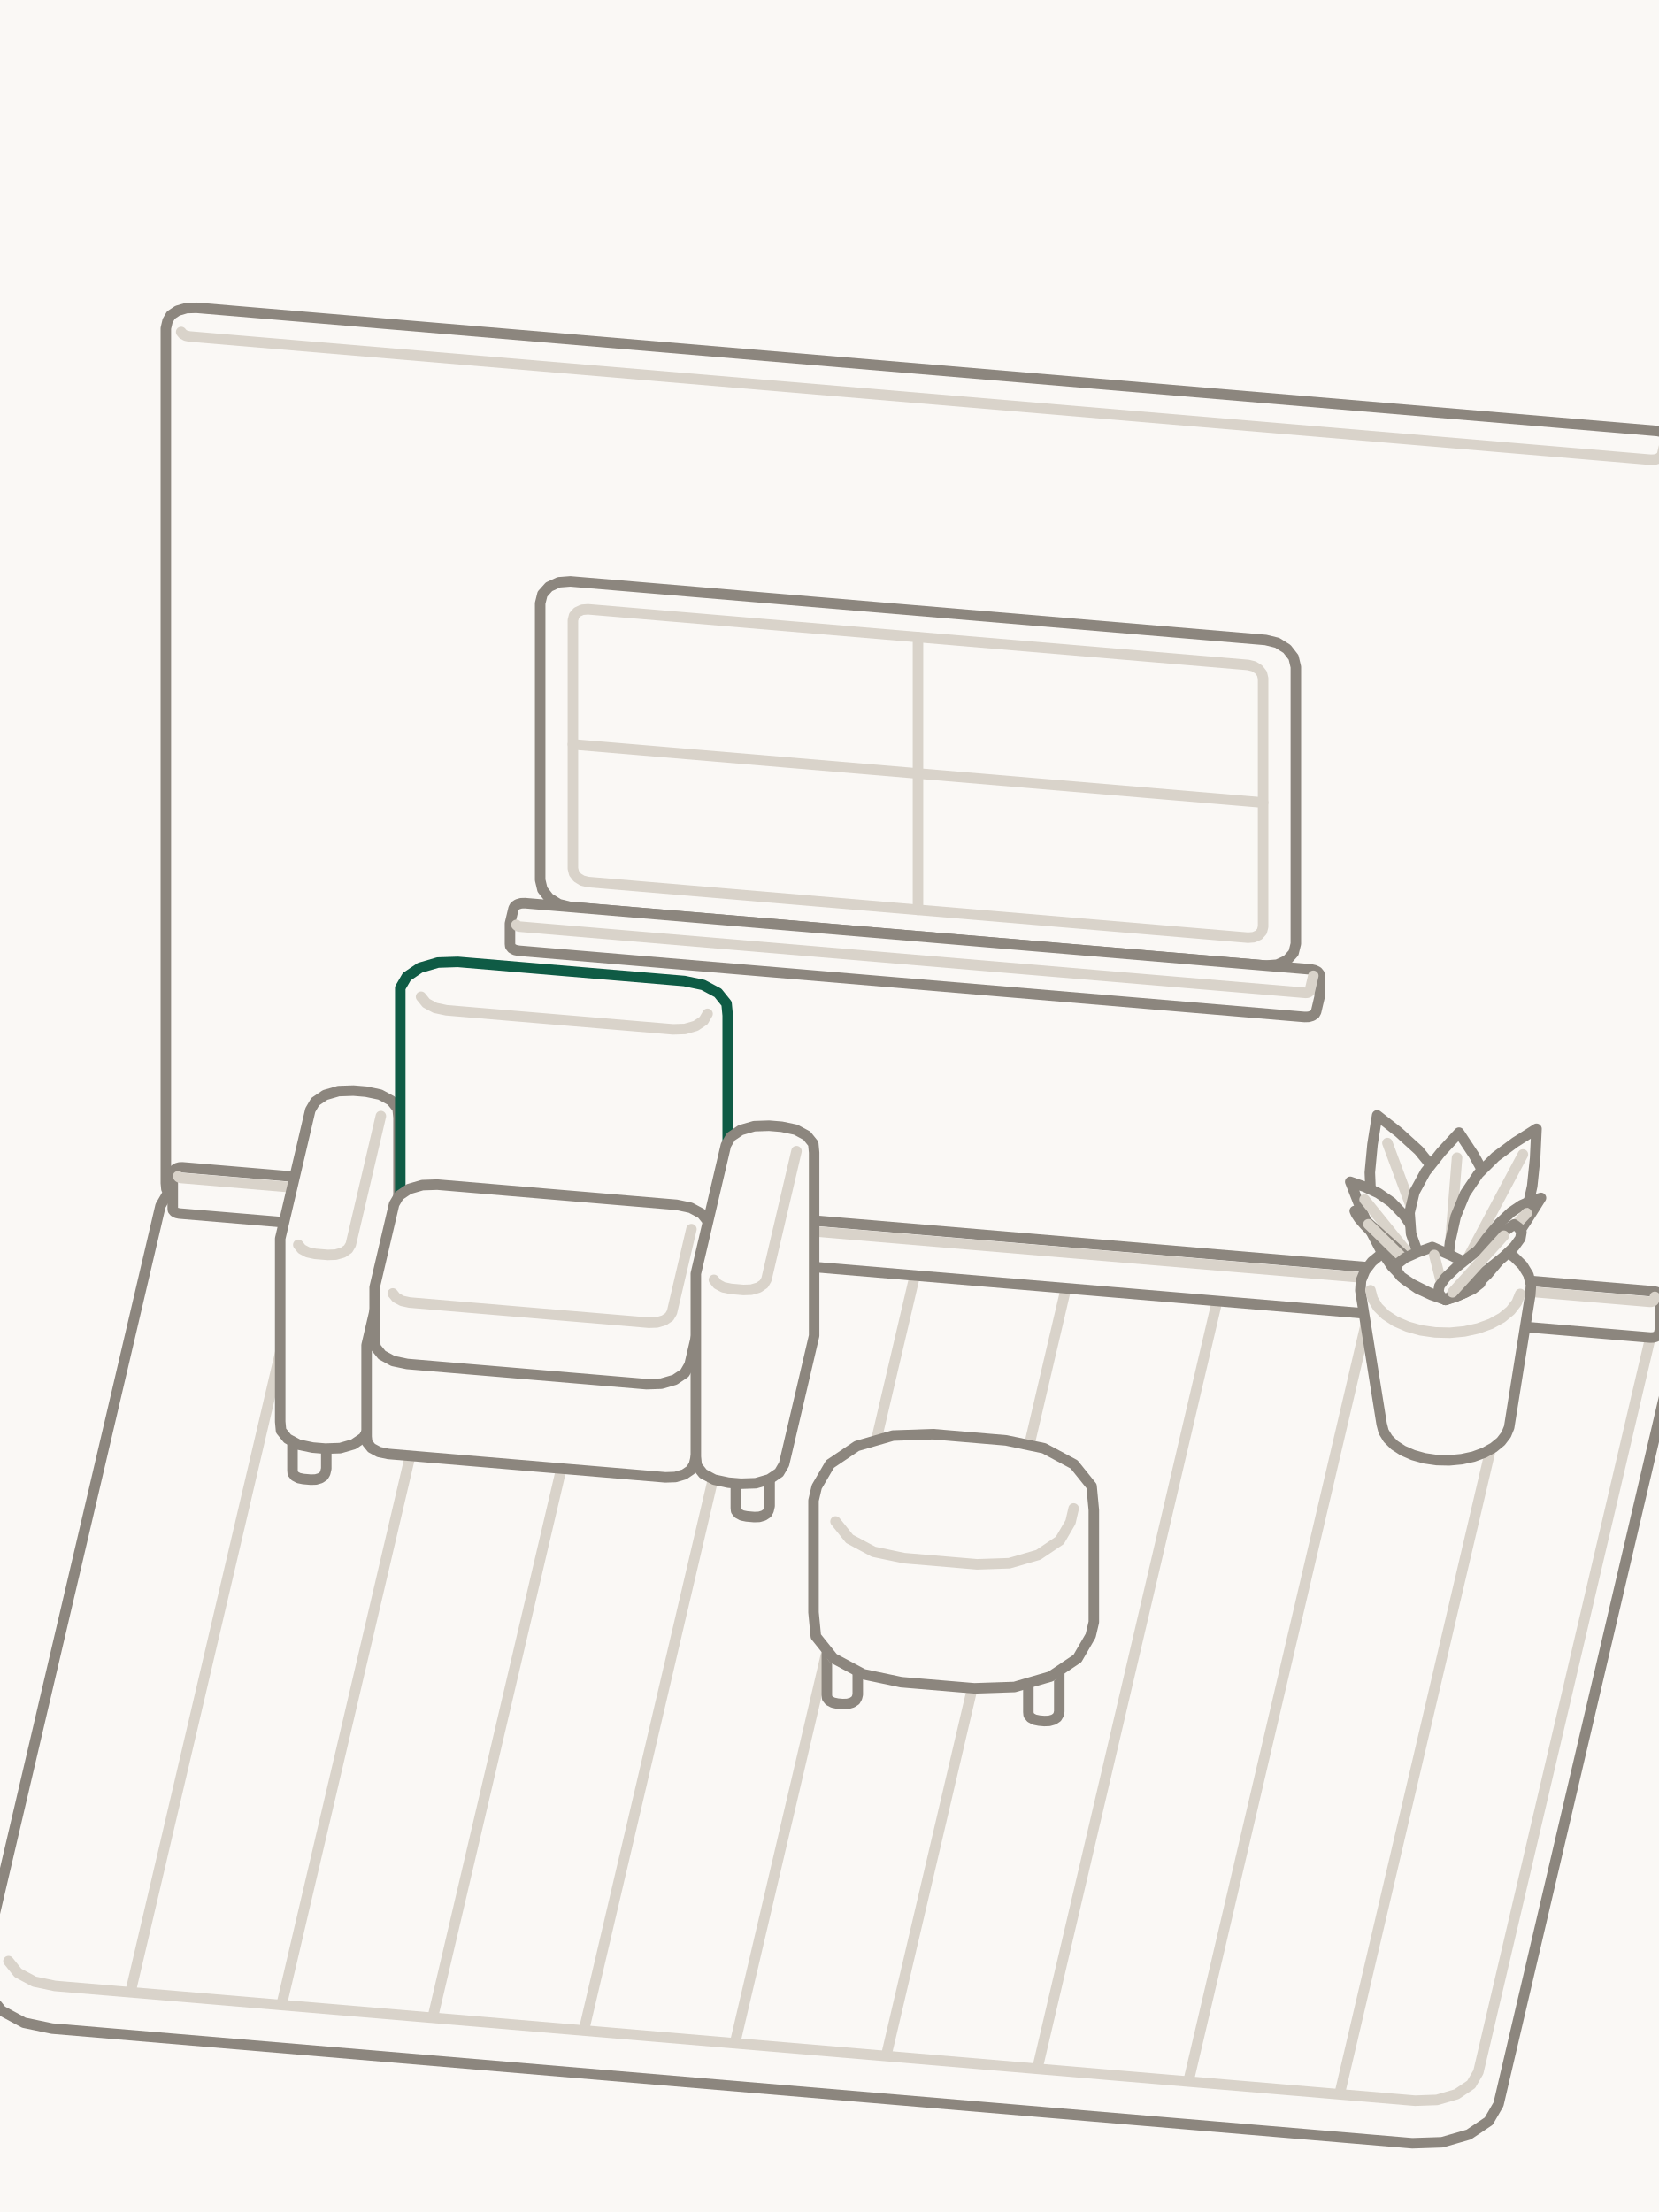
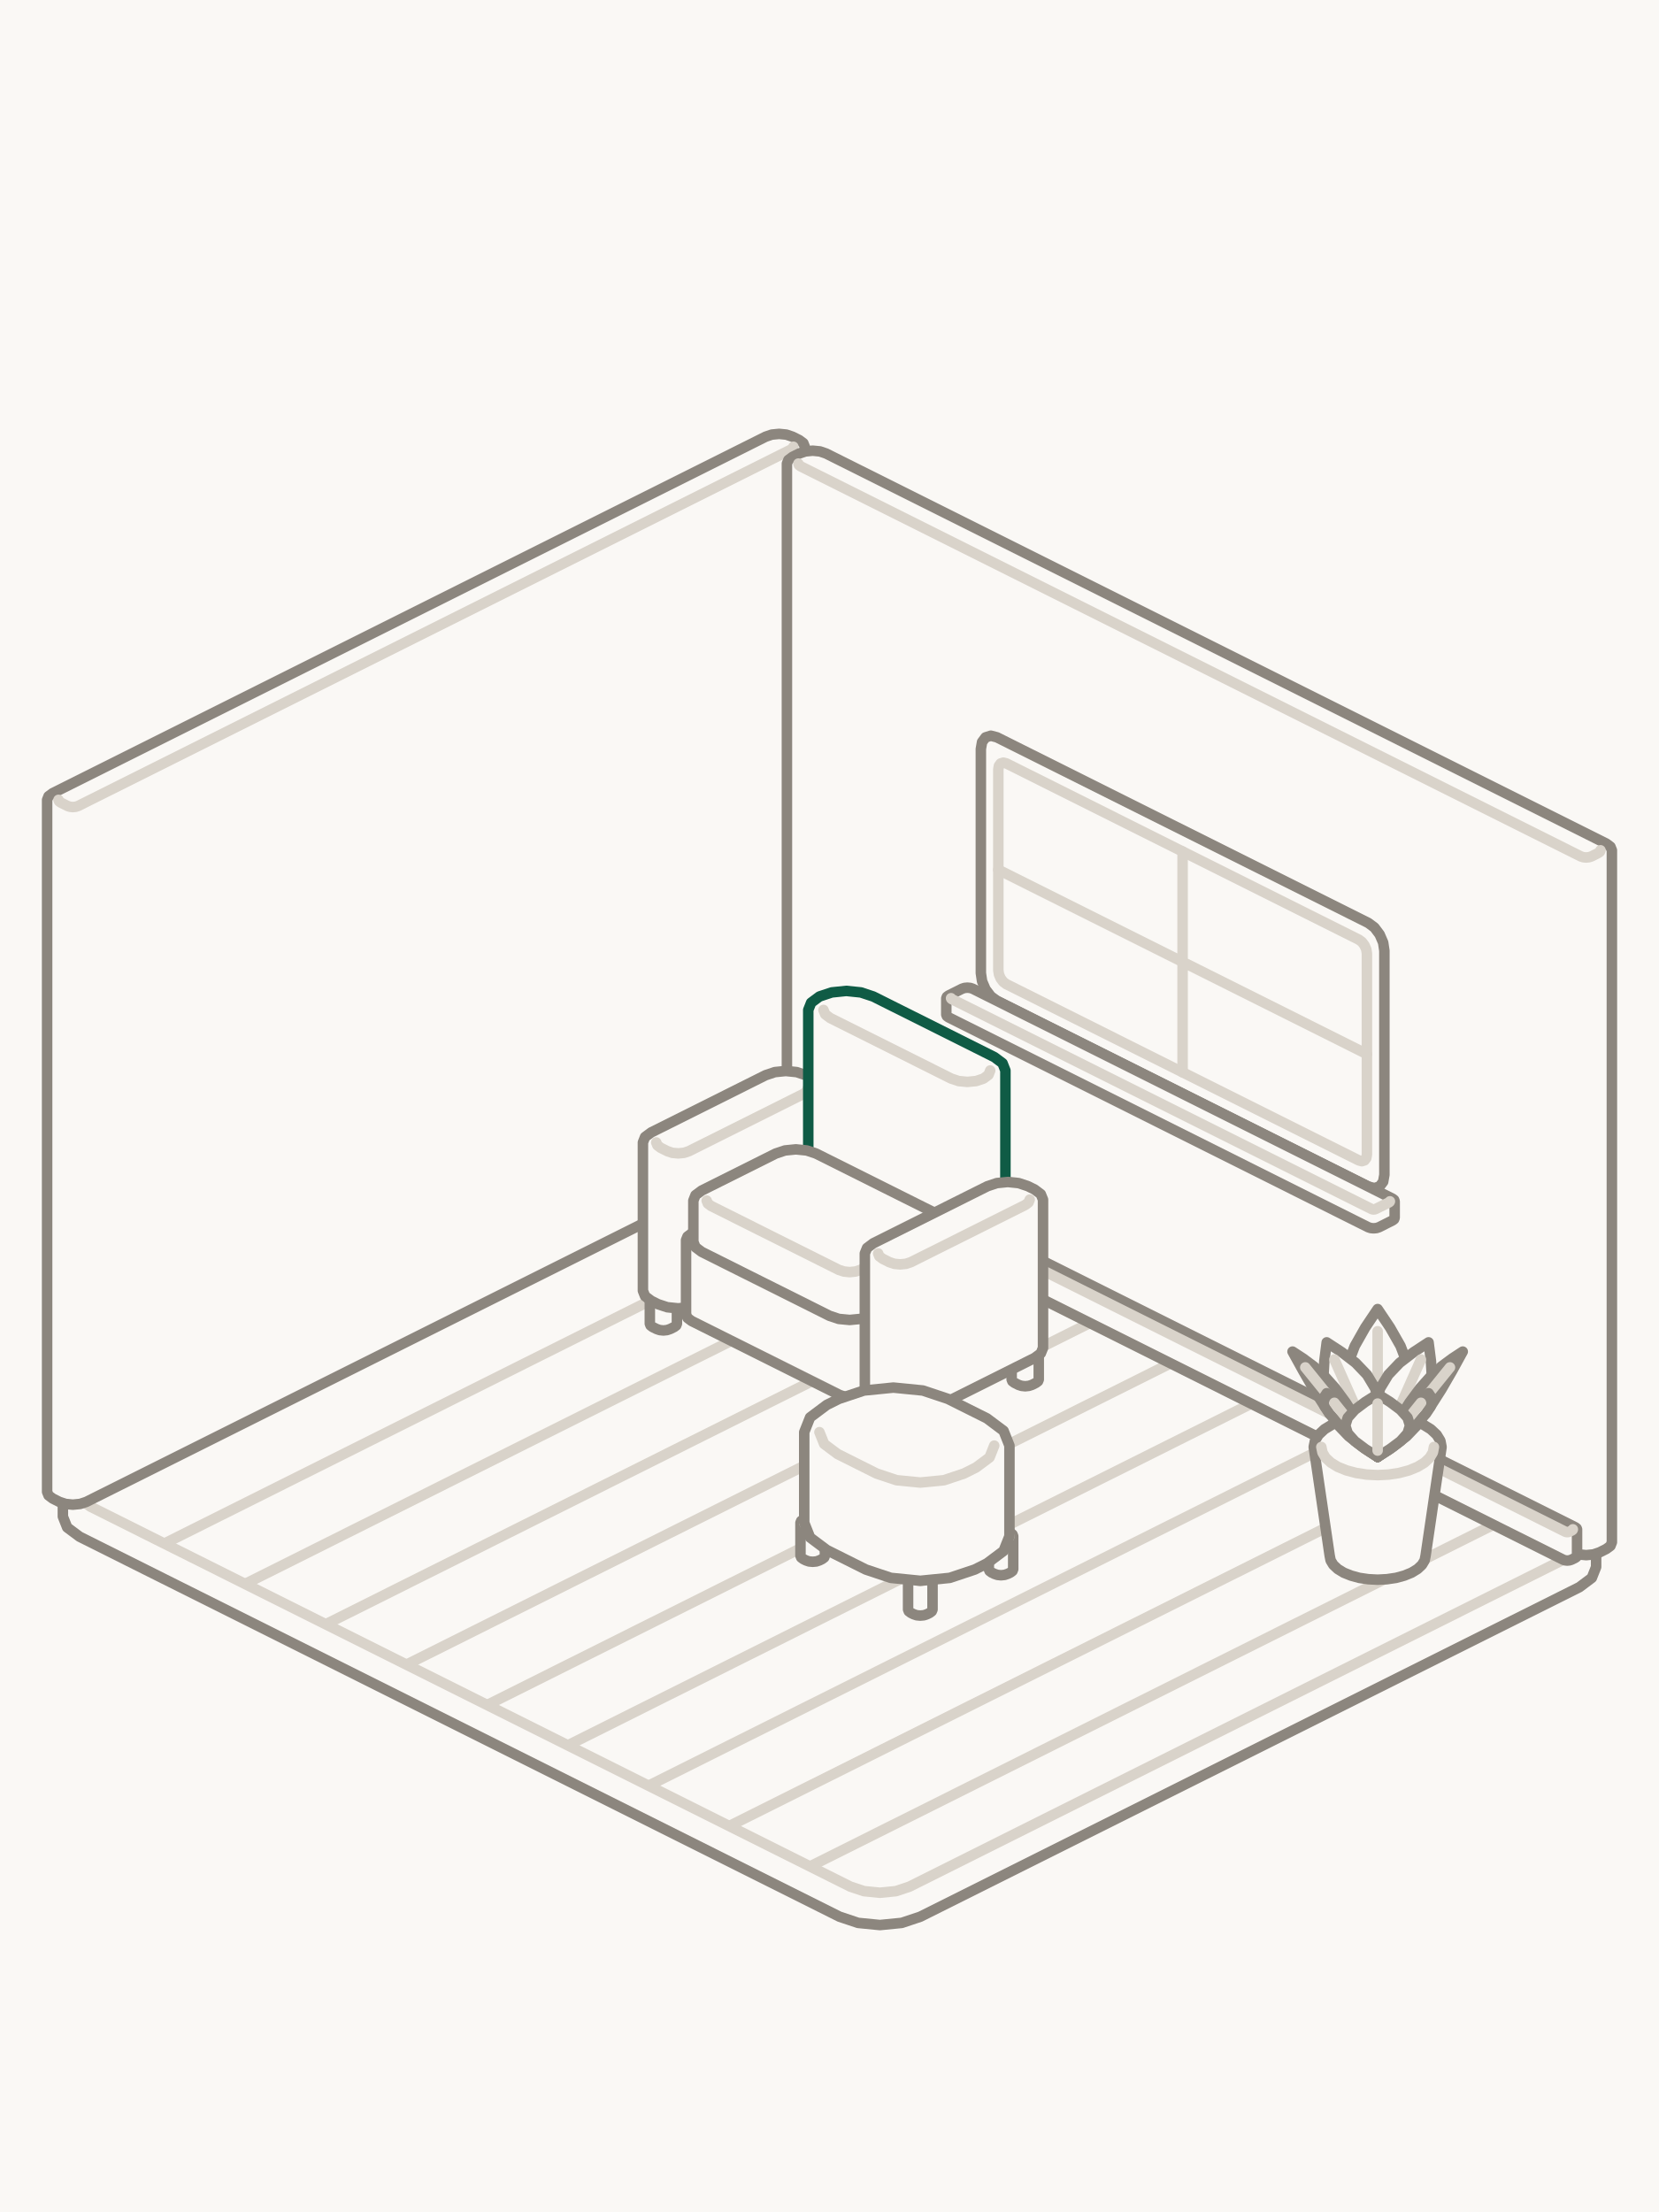
<svg xmlns="http://www.w3.org/2000/svg" viewBox="0 0 300 400" width="300" height="400">
  <rect width="300" height="400" fill="#FAF8F5" />
  <g stroke-width="1.9" stroke-linejoin="round" stroke-linecap="round">
-     <path d="M-2.34 351.96L29.03 218.03L30.8 214.98L34.39 212.57L39.24 211.17L44.61 210.99L290.6 231.73L295.68 232.79L299.7 234.95L302.04 237.86L302.34 241.08L302.34 246.6L270.97 380.53L269.2 383.58L265.61 385.99L260.76 387.39L255.39 387.57L9.4 366.83L4.32 365.77L0.3 363.61L-2.04 360.7L-2.34 357.48Z" fill="#FAF8F5" stroke="#8C867E" />
-     <path d="M298.7 240.77L267.33 374.7L266.03 376.93L263.4 378.7L259.84 379.73L255.9 379.87L9.92 359.12L6.19 358.34L3.24 356.76L1.53 354.63" fill="none" stroke="#D9D3CA" />
-     <path d="M56.1 221.43L23.71 359.73M83.43 223.74L51.04 362.03M110.77 226.04L78.37 364.34M138.1 228.35L105.7 366.64M165.43 230.65L133.03 368.95M192.76 232.96L160.37 371.25M220.09 235.26L187.7 373.56M247.42 237.57L215.03 375.86M274.75 239.87L242.36 378.17" fill="none" stroke="#D9D3CA" />
-     <path d="M29.99 59.37L30.31 58.01L30.9 56.99L32.1 56.19L33.71 55.72L35.5 55.66L299.71 77.94L301.4 78.29L302.74 79.01L303.52 79.98L303.62 81.06L303.62 235.62L303.3 236.98L302.71 238L301.52 238.8L299.9 239.27L298.11 239.33L33.9 217.05L32.21 216.7L30.87 215.98L30.09 215.01L29.99 213.93Z" fill="#FAF8F5" stroke="#8C867E" />
-     <path d="M300.89 80.82L300.57 82.19L300.33 82.6L299.85 82.92L299.21 83.11L298.49 83.13L34.29 60.85L33.61 60.71L33.07 60.42L32.76 60.04" fill="none" stroke="#D9D3CA" />
-     <path d="M31.24 212.61L31.43 211.79L31.61 211.49L31.97 211.25L32.45 211.11L32.99 211.09L299.02 233.52L299.53 233.63L299.93 233.84L300.16 234.13L300.19 234.45L300.19 240.34L300 241.16L299.82 241.47L299.46 241.71L298.98 241.85L298.44 241.87L32.42 219.44L31.91 219.33L31.51 219.11L31.27 218.82L31.24 218.5Z" fill="#FAF8F5" stroke="#8C867E" />
-     <path d="M299.25 234.51L299.12 235.06L299.03 235.21L298.85 235.33L298.61 235.4L298.34 235.41L32.77 213.02L32.52 212.97L32.32 212.86L32.2 212.71" fill="none" stroke="#D9D3CA" />
-     <path d="M234.33 120.61L233.92 118.88L232.73 117.35L230.96 116.24L228.87 115.73L103.14 105.13L101.05 105.29L99.28 106.1L98.09 107.43L97.68 109.09L97.68 159.13L98.09 160.86L99.28 162.39L101.05 163.5L103.14 164.01L228.87 174.61L230.96 174.45L232.73 173.64L233.92 172.31L234.33 170.66Z" fill="#FAF8F5" stroke="#8C867E" />
-     <path d="M228.41 122.69L228.2 121.82L227.61 121.06L226.72 120.5L225.68 120.25L106.33 110.18L105.29 110.26L104.4 110.67L103.81 111.33L103.6 112.16L103.6 157.06L103.81 157.92L104.4 158.69L105.29 159.24L106.33 159.5L225.68 169.56L226.72 169.48L227.61 169.08L228.2 168.41L228.41 167.58Z" fill="none" stroke="#D9D3CA" />
-     <path d="M166 164.53L166 115.22M103.6 134.61L228.41 145.13" fill="none" stroke="#D9D3CA" />
-     <path d="M92.22 166.99L92.87 164.26L93.1 163.85L93.58 163.53L94.23 163.34L94.94 163.32L237.07 175.3L237.74 175.45L238.28 175.73L238.59 176.12L238.63 176.55L238.63 180.23L237.99 182.96L237.76 183.37L237.28 183.69L236.63 183.88L235.91 183.9L93.79 171.92L93.11 171.78L92.58 171.49L92.27 171.1L92.22 170.67Z" fill="#FAF8F5" stroke="#8C867E" />
-     <path d="M237.49 176.45L236.85 179.19L236.76 179.34L236.59 179.46L236.34 179.53L236.07 179.54L93.95 167.56L93.7 167.5L93.5 167.39L93.38 167.25" fill="none" stroke="#D9D3CA" />
-     <path d="M58.84 233.12L59.03 232.3L59.33 231.79L59.93 231.39L60.74 231.15L61.63 231.12L63 231.24L63.85 231.41L64.52 231.77L64.91 232.26L64.96 232.8L64.96 240.16L64.76 240.98L64.47 241.48L63.87 241.89L63.06 242.12L62.17 242.15L60.8 242.04L59.95 241.86L59.28 241.5L58.89 241.01L58.84 240.48Z" fill="#FAF8F5" stroke="#8C867E" />
-     <path d="M64.05 232.72L63.85 233.54L63.68 233.84L63.32 234.09L62.83 234.23L62.29 234.24L60.93 234.13L60.42 234.02L60.02 233.81L59.78 233.52" fill="none" stroke="#D9D3CA" />
-     <path d="M139.01 239.88L139.21 239.06L139.5 238.55L140.1 238.15L140.91 237.91L141.8 237.88L143.17 238L144.02 238.18L144.69 238.53L145.08 239.02L145.13 239.56L145.13 246.92L144.94 247.74L144.64 248.24L144.04 248.65L143.23 248.88L142.34 248.91L140.97 248.8L140.12 248.62L139.46 248.26L139.07 247.77L139.01 247.24Z" fill="#FAF8F5" stroke="#8C867E" />
-     <path d="M144.22 239.48L144.03 240.3L143.85 240.6L143.49 240.85L143 240.99L142.47 241L141.1 240.89L140.59 240.78L140.19 240.57L139.96 240.28" fill="none" stroke="#D9D3CA" />
-     <path d="M52.89 258.53L53.08 257.71L53.38 257.21L53.97 256.8L54.78 256.57L55.68 256.54L57.04 256.66L57.89 256.83L58.56 257.19L58.95 257.68L59 258.21L59 265.57L58.81 266.39L58.51 266.9L57.92 267.3L57.11 267.54L56.21 267.57L54.85 267.45L54 267.28L53.33 266.92L52.94 266.43L52.89 265.89Z" fill="#FAF8F5" stroke="#8C867E" />
-     <path d="M58.09 258.14L57.9 258.96L57.72 259.26L57.36 259.5L56.88 259.64L56.34 259.66L54.97 259.55L54.47 259.44L54.06 259.23L53.83 258.93" fill="none" stroke="#D9D3CA" />
-     <path d="M133.06 265.3L133.25 264.48L133.55 263.97L134.15 263.57L134.95 263.33L135.85 263.3L137.22 263.42L138.06 263.59L138.73 263.95L139.12 264.44L139.17 264.97L139.17 272.33L138.98 273.15L138.69 273.66L138.09 274.06L137.28 274.3L136.38 274.33L135.02 274.21L134.17 274.04L133.5 273.68L133.11 273.19L133.06 272.66Z" fill="#FAF8F5" stroke="#8C867E" />
-     <path d="M138.26 264.9L138.07 265.72L137.89 266.02L137.54 266.26L137.05 266.4L136.51 266.42L135.15 266.31L134.64 266.2L134.24 265.99L134 265.69" fill="none" stroke="#D9D3CA" />
-     <path d="M50.67 223.97L56.11 200.74L57 199.22L58.79 198.01L61.22 197.31L63.91 197.22L66.18 197.41L68.73 197.94L70.73 199.02L71.9 200.47L72.06 202.09L72.06 235.21L66.61 258.44L65.73 259.96L63.93 261.17L61.51 261.87L58.82 261.96L56.54 261.77L54 261.24L51.99 260.16L50.82 258.71L50.67 257.09Z" fill="#FAF8F5" stroke="#8C867E" />
-     <path d="M68.87 201.82L63.43 225.05L62.95 225.86L62 226.51L60.7 226.88L59.27 226.93L56.99 226.74L55.64 226.45L54.57 225.88L53.94 225.1" fill="none" stroke="#D9D3CA" />
-     <path d="M66.29 243.24L72.38 217.28L72.97 216.26L74.16 215.46L75.78 214.99L77.57 214.93L127.68 219.16L129.37 219.51L130.71 220.23L131.49 221.2L131.59 222.27L131.59 238.83L125.51 264.8L124.92 265.81L123.73 266.62L122.11 267.09L120.32 267.15L70.21 262.92L68.52 262.57L67.18 261.85L66.4 260.88L66.29 259.8Z" fill="#FAF8F5" stroke="#8C867E" />
-     <path d="M129.32 222.08L123.23 248.05L122.94 248.55L122.34 248.96L121.53 249.19L120.64 249.22L70.53 245L69.68 244.82L69.01 244.46L68.62 243.97" fill="none" stroke="#D9D3CA" />
-     <path d="M72.38 178.64L73.56 176.61L75.95 175L79.18 174.06L82.77 173.94L123.76 177.4L127.15 178.11L129.83 179.54L131.39 181.48L131.59 183.63L131.59 222.27L130.41 224.31L128.02 225.91L124.79 226.85L121.2 226.97L80.21 223.51L76.82 222.8L74.14 221.37L72.58 219.43L72.38 217.28Z" fill="#FAF8F5" stroke="#0F5B45" />
-     <path d="M127.95 183.33L127.95 183.33L127.24 184.55L125.81 185.51L123.87 186.07L121.72 186.14L80.72 182.69L78.69 182.26L77.08 181.4L76.14 180.24" fill="none" stroke="#D9D3CA" />
-     <path d="M67.75 232.77L71.27 217.74L72.16 216.22L73.95 215.01L76.38 214.31L79.07 214.22L122.34 217.87L124.88 218.4L126.89 219.48L128.06 220.93L128.21 222.54L128.21 231.74L124.69 246.78L123.81 248.3L122.01 249.51L119.59 250.21L116.9 250.3L73.63 246.65L71.08 246.12L69.08 245.04L67.91 243.59L67.75 241.97Z" fill="#FAF8F5" stroke="#8C867E" />
-     <path d="M125.03 222.27L121.51 237.31L121.03 238.12L120.08 238.76L118.78 239.14L117.35 239.19L74.07 235.54L72.72 235.25L71.65 234.68L71.02 233.9" fill="none" stroke="#D9D3CA" />
-     <path d="M125.83 230.31L131.27 207.08L132.16 205.55L133.95 204.35L136.38 203.65L139.07 203.56L141.35 203.75L143.89 204.28L145.9 205.36L147.07 206.81L147.22 208.42L147.22 241.54L141.78 264.78L140.89 266.3L139.1 267.51L136.67 268.21L133.98 268.3L131.71 268.11L129.16 267.57L127.15 266.5L125.99 265.04L125.83 263.43Z" fill="#FAF8F5" stroke="#8C867E" />
-     <path d="M144.03 208.16L138.59 231.39L138.11 232.2L137.16 232.84L135.86 233.22L134.43 233.27L132.15 233.07L130.8 232.79L129.73 232.22L129.1 231.44" fill="none" stroke="#D9D3CA" />
-     <path d="M245.99 233.38L246.11 231.56L246.83 229.8L248.1 228.15L249.89 226.68L252.12 225.45L254.7 224.5L257.55 223.87L260.54 223.59L263.57 223.67L266.51 224.1L269.26 224.86L271.71 225.93L273.76 227.27L275.34 228.82L276.38 230.53L276.85 232.33L276.72 234.14L272.9 258.11L272.36 259.43L271.41 260.67L270.07 261.77L268.39 262.7L266.45 263.41L264.32 263.87L262.08 264.08L259.81 264.03L257.6 263.71L255.54 263.13L253.7 262.33L252.16 261.33L250.98 260.16L250.2 258.88L249.85 257.53Z" fill="#FAF8F5" stroke="#8C867E" />
-     <path d="M274.9 233.99L274.27 235.55L273.15 237L271.58 238.29L269.61 239.38L267.33 240.21L264.83 240.76L262.19 241.01L259.52 240.94L256.93 240.57L254.51 239.89L252.35 238.95L250.54 237.77L249.15 236.4L248.24 234.9L247.82 233.32" fill="none" stroke="#D9D3CA" />
-     <path d="M261.42 235.06L262.26 229.81L262.74 224.72L262.54 219.94L261.47 215.55L259.45 211.59L256.55 208.03L252.97 204.78L249.03 201.69L249.03 201.69L248.19 206.94L247.71 212.03L247.91 216.81L248.98 221.2L251 225.15L253.91 228.71L257.48 231.97L261.42 235.06Z" fill="#FAF8F5" stroke="#8C867E" />
-     <path d="M260.18 231.72L250.89 206.69" fill="none" stroke="#D9D3CA" />
-     <path d="M261.42 235.06L259.68 230.61L257.88 226.44L255.96 222.76L253.88 219.74L251.65 217.42L249.25 215.76L246.75 214.6L244.17 213.71L244.17 213.71L245.91 218.16L247.72 222.33L249.64 226.01L251.71 229.03L253.95 231.35L256.34 233.01L258.85 234.17L261.42 235.06Z" fill="#FAF8F5" stroke="#8C867E" />
-     <path d="M259.69 232.93L246.76 216.91" fill="none" stroke="#D9D3CA" />
-     <path d="M261.42 235.06L264.68 231.53L267.5 227.96L269.48 224.32L270.37 220.59L270.09 216.76L268.71 212.84L266.5 208.85L263.84 204.82L263.84 204.82L260.58 208.35L257.76 211.92L255.78 215.56L254.89 219.29L255.17 223.12L256.55 227.04L258.76 231.03L261.42 235.06Z" fill="#FAF8F5" stroke="#8C867E" />
-     <path d="M261.66 232.04L263.48 209.35" fill="none" stroke="#D9D3CA" />
-     <path d="M261.42 235.06L257.56 231.62L253.98 228.39L250.91 225.57L248.49 223.27L246.8 221.55L245.76 220.35L245.24 219.56L244.98 218.98L244.98 218.98L248.84 222.42L252.42 225.65L255.49 228.47L257.91 230.77L259.6 232.49L260.64 233.69L261.17 234.48L261.42 235.06Z" fill="#FAF8F5" stroke="#8C867E" />
-     <path d="M259.77 233.45L247.45 221.39" fill="none" stroke="#D9D3CA" />
-     <path d="M261.42 235.06L265.27 232.63L268.86 229.97L271.93 226.92L274.34 223.34L276.04 219.18L277.07 214.5L277.6 209.42L277.85 204.12L277.85 204.12L274 206.55L270.42 209.2L267.34 212.26L264.93 215.84L263.23 219.99L262.2 224.67L261.67 229.76L261.42 235.06Z" fill="#FAF8F5" stroke="#8C867E" />
-     <path d="M263.06 231.97L275.39 208.76" fill="none" stroke="#D9D3CA" />
-     <path d="M261.42 235.06L258.15 233.62L255.34 232.21L253.36 230.88L252.46 229.63L252.75 228.49L254.13 227.44L256.33 226.46L259 225.51L259 225.51L262.26 226.96L265.08 228.36L267.06 229.7L267.95 230.94L267.66 232.08L266.29 233.14L264.08 234.12L261.42 235.06Z" fill="#FAF8F5" stroke="#8C867E" />
-     <path d="M261.18 234.11L259.36 226.94" fill="none" stroke="#D9D3CA" />
-     <path d="M261.42 235.06L263.16 234.53L264.96 233.74L266.88 232.44L268.95 230.49L271.19 227.83L273.58 224.52L276.09 220.7L278.66 216.62L278.66 216.62L276.92 217.15L275.12 217.94L273.2 219.24L271.13 221.19L268.89 223.85L266.5 227.16L263.99 230.98L261.42 235.06Z" fill="#FAF8F5" stroke="#8C867E" />
-     <path d="M263.14 233.22L276.08 219.39" fill="none" stroke="#D9D3CA" />
-     <path d="M261.42 235.06L260.58 234.43L260.1 233.64L260.29 232.55L261.37 231.06L263.39 229.14L266.29 226.82L269.87 224.2L273.8 221.41L273.8 221.41L274.65 222.04L275.12 222.83L274.93 223.92L273.86 225.41L271.83 227.33L268.93 229.65L265.36 232.27L261.42 235.06Z" fill="#FAF8F5" stroke="#8C867E" />
-     <path d="M262.66 233.7L271.95 223.46" fill="none" stroke="#D9D3CA" />
-     <path d="M153.36 282.75L153.49 282.21L153.78 281.7L154.38 281.3L155.19 281.06L156.08 281.03L157 281.11L157.84 281.29L158.51 281.65L158.9 282.13L158.95 282.67L158.95 290.03L158.82 290.58L158.53 291.08L157.93 291.49L157.12 291.72L156.23 291.75L155.32 291.67L154.47 291.5L153.8 291.14L153.41 290.65L153.36 290.11Z" fill="#FAF8F5" stroke="#8C867E" />
-     <path d="M158.04 282.59L157.91 283.14L157.74 283.44L157.38 283.68L156.89 283.82L156.36 283.84L155.44 283.77L154.94 283.66L154.53 283.44L154.3 283.15" fill="none" stroke="#D9D3CA" />
-     <path d="M189.8 285.83L189.93 285.28L190.22 284.77L190.82 284.37L191.63 284.14L192.53 284.11L193.44 284.18L194.28 284.36L194.95 284.72L195.34 285.2L195.39 285.74L195.39 293.1L195.27 293.65L194.97 294.16L194.37 294.56L193.56 294.79L192.67 294.82L191.76 294.75L190.91 294.57L190.24 294.21L189.85 293.72L189.8 293.19Z" fill="#FAF8F5" stroke="#8C867E" />
-     <path d="M194.48 285.66L194.36 286.21L194.18 286.52L193.82 286.76L193.33 286.9L192.8 286.92L191.89 286.84L191.38 286.73L190.98 286.52L190.74 286.23" fill="none" stroke="#D9D3CA" />
-     <path d="M149.52 299.15L149.65 298.61L149.94 298.1L150.54 297.7L151.35 297.46L152.24 297.43L153.15 297.51L154 297.69L154.67 298.04L155.06 298.53L155.11 299.07L155.11 306.43L154.98 306.97L154.69 307.48L154.09 307.88L153.28 308.12L152.39 308.15L151.47 308.07L150.63 307.89L149.96 307.54L149.57 307.05L149.52 306.51Z" fill="#FAF8F5" stroke="#8C867E" />
-     <path d="M154.2 298.99L154.07 299.54L153.9 299.84L153.54 300.08L153.05 300.22L152.51 300.24L151.6 300.16L151.09 300.06L150.69 299.84L150.46 299.55" fill="none" stroke="#D9D3CA" />
-     <path d="M185.96 302.23L186.09 301.68L186.38 301.17L186.98 300.77L187.79 300.54L188.69 300.5L189.6 300.58L190.44 300.76L191.11 301.12L191.5 301.6L191.55 302.14L191.55 309.5L191.43 310.05L191.13 310.56L190.53 310.96L189.72 311.19L188.83 311.22L187.92 311.14L187.07 310.97L186.4 310.61L186.01 310.12L185.96 309.59Z" fill="#FAF8F5" stroke="#8C867E" />
-     <path d="M190.64 302.06L190.51 302.61L190.34 302.92L189.98 303.16L189.49 303.3L188.96 303.31L188.04 303.24L187.54 303.13L187.13 302.92L186.9 302.63" fill="none" stroke="#D9D3CA" />
-     <path d="M147.11 271.32L147.69 268.86L150.09 264.75L154.93 261.49L161.47 259.6L168.73 259.35L181.94 260.47L188.8 261.9L194.23 264.81L197.39 268.74L197.8 273.09L197.8 293.33L197.22 295.79L194.83 299.91L189.98 303.16L183.44 305.06L176.18 305.3L162.97 304.19L156.11 302.75L150.68 299.85L147.53 295.92L147.11 291.56Z" fill="#FAF8F5" stroke="#8C867E" />
-     <path d="M194.15 272.78L193.58 275.24L191.65 278.55L187.77 281.16L182.52 282.68L176.69 282.88L163.48 281.76L157.98 280.61L153.62 278.28L151.09 275.13" fill="none" stroke="#D9D3CA" />
+     <path d="M11.37 269.77L12.15 267.79L14.39 266.12L133.58 206.52L136.93 205.4L140.88 205.01L144.83 205.4L148.18 206.52L285.61 275.24L287.85 276.91L288.63 278.89L288.63 283.36L287.85 285.33L285.61 287.01L166.42 346.6L163.07 347.72L159.12 348.11L155.17 347.72L151.82 346.6L14.39 277.88L12.15 276.21L11.37 274.24Z" fill="#FAF8F5" stroke="#8C867E" />
+     <path d="M285.88 278.89L285.3 280.34L283.66 281.56L164.47 341.16L162.02 341.98L159.12 342.27L156.23 341.98L153.77 341.16L16.34 272.44L14.7 271.21L14.12 269.77" fill="none" stroke="#D9D3CA" />
+     <path d="M153.28 217.35L30.2 278.89M167.88 224.64L44.8 286.19M182.47 231.94L59.39 293.48M197.07 239.24L73.99 300.78M211.66 246.54L88.58 308.08M226.26 253.83L103.18 315.37M240.85 261.13L117.77 322.67M255.45 268.43L132.36 329.97M270.04 275.73L146.96 337.27" fill="none" stroke="#D9D3CA" />
+     <path d="M8.52 144.64L8.78 143.98L9.53 143.43L138.45 78.97L139.56 78.59L140.88 78.46L142.19 78.59L143.31 78.97L144.53 79.58L145.27 80.13L145.53 80.79L145.53 205.91L145.27 206.57L144.53 207.13L15.61 271.59L14.49 271.96L13.17 272.09L11.86 271.96L10.74 271.59L9.53 270.98L8.78 270.42L8.52 269.77Z" fill="#FAF8F5" stroke="#8C867E" />
+     <path d="M143.47 80.79L143.37 81.05L143.07 81.28L14.15 145.74L13.7 145.89L13.17 145.94L12.65 145.89L12.2 145.74L10.99 145.13L10.69 144.91L10.58 144.64" fill="none" stroke="#D9D3CA" />
+     <path d="M142.3 83.83L142.57 83.17L143.31 82.62L144.53 82.01L145.64 81.63L146.96 81.5L148.28 81.63L149.39 82.01L290.47 152.55L291.22 153.11L291.48 153.76L291.48 278.89L291.22 279.55L290.47 280.1L289.26 280.71L288.14 281.09L286.83 281.22L285.51 281.09L284.39 280.71L143.31 210.17L142.57 209.61L142.3 208.96Z" fill="#FAF8F5" stroke="#8C867E" />
+     <path d="M289.42 153.76L289.31 154.03L289.01 154.25L287.8 154.86L287.35 155.01L286.83 155.06L286.3 155.01L285.85 154.86L144.77 84.32L144.47 84.1L144.37 83.83" fill="none" stroke="#D9D3CA" />
+     <path d="M140.33 205.89L140.41 205.69L140.64 205.53L141.36 205.16L141.7 205.05L142.09 205.01L142.49 205.05L142.82 205.16L284.88 276.19L285.1 276.36L285.18 276.55L285.18 281.32L285.1 281.52L284.88 281.69L284.15 282.05L283.81 282.16L283.42 282.2L283.02 282.16L282.69 282.05L140.64 211.02L140.41 210.86L140.33 210.66Z" fill="#FAF8F5" stroke="#8C867E" />
+     <path d="M284.42 276.55L284.38 276.65L284.27 276.74L283.78 276.98L283.62 277.04L283.42 277.06L283.22 277.04L283.05 276.98L141.24 206.07L141.13 205.99L141.09 205.89" fill="none" stroke="#D9D3CA" />
+     <path d="M250.34 171.93L250.12 170.45L249.48 168.97L248.54 167.72L247.42 166.89L180.28 133.33L179.17 133.04L178.22 133.34L177.59 134.18L177.37 135.44L177.37 175.96L177.59 177.44L178.22 178.91L179.17 180.16L180.28 180.99L247.42 214.56L248.54 214.85L249.48 214.54L250.12 213.7L250.34 212.44Z" fill="#FAF8F5" stroke="#8C867E" />
+     <path d="M247.18 172.43L247.07 171.69L246.75 170.95L246.28 170.33L245.72 169.92L181.99 138.05L181.43 137.91L180.95 138.06L180.64 138.48L180.53 139.11L180.53 175.45L180.64 176.19L180.95 176.93L181.43 177.56L181.99 177.97L245.72 209.84L246.28 209.98L246.75 209.83L247.07 209.41L247.18 208.78Z" fill="none" stroke="#D9D3CA" />
+     <path d="M213.85 193.9L213.85 153.98M180.53 157.28L247.18 190.61" fill="none" stroke="#D9D3CA" />
+     <path d="M171.12 180.51L171.23 180.24L171.53 180.02L173.96 178.8L174.41 178.65L174.93 178.6L175.46 178.65L175.91 178.8L251.8 216.75L252.1 216.97L252.2 217.24L252.2 220.21L252.1 220.48L251.8 220.7L249.37 221.92L248.92 222.07L248.39 222.12L247.87 222.07L247.42 221.92L171.53 183.97L171.23 183.75L171.12 183.48Z" fill="#FAF8F5" stroke="#8C867E" />
+     <path d="M251.34 217.24L251.3 217.33L251.19 217.42L248.76 218.63L248.59 218.69L248.39 218.71L248.2 218.69L248.03 218.63L172.14 180.69L172.02 180.6L171.98 180.51" fill="none" stroke="#D9D3CA" />
+     <path d="M140.13 222.09L140.26 221.76L140.64 221.48L141.36 221.12L141.92 220.93L142.58 220.87L143.24 220.93L143.8 221.12L144.53 221.48L144.9 221.76L145.03 222.09L145.03 228.05L144.9 228.38L144.53 228.66L143.8 229.02L143.24 229.21L142.58 229.27L141.92 229.21L141.36 229.02L140.64 228.66L140.26 228.38L140.13 228.05Z" fill="#FAF8F5" stroke="#8C867E" />
+     <path d="M144.34 222.09L144.26 222.29L144.04 222.46L143.31 222.82L142.98 222.93L142.58 222.97L142.19 222.93L141.85 222.82L141.12 222.46L140.9 222.29L140.82 222.09" fill="none" stroke="#D9D3CA" />
+     <path d="M182.94 243.5L183.07 243.17L183.45 242.89L184.18 242.52L184.73 242.34L185.39 242.27L186.05 242.34L186.61 242.52L187.34 242.89L187.71 243.17L187.84 243.5L187.84 249.46L187.71 249.78L187.34 250.06L186.61 250.43L186.05 250.61L185.39 250.68L184.73 250.61L184.18 250.43L183.45 250.06L183.07 249.78L182.94 249.46Z" fill="#FAF8F5" stroke="#8C867E" />
+     <path d="M187.15 243.5L187.08 243.69L186.85 243.86L186.12 244.23L185.79 244.34L185.39 244.38L185 244.34L184.66 244.23L183.93 243.86L183.71 243.69L183.63 243.5" fill="none" stroke="#D9D3CA" />
+     <path d="M117.51 233.4L117.64 233.07L118.01 232.79L118.74 232.43L119.3 232.24L119.96 232.18L120.62 232.24L121.18 232.43L121.91 232.79L122.28 233.07L122.41 233.4L122.41 239.36L122.28 239.69L121.91 239.97L121.18 240.33L120.62 240.52L119.96 240.59L119.3 240.52L118.74 240.33L118.01 239.97L117.64 239.69L117.51 239.36Z" fill="#FAF8F5" stroke="#8C867E" />
+     <path d="M121.72 233.4L121.64 233.6L121.42 233.77L120.69 234.13L120.35 234.24L119.96 234.28L119.56 234.24L119.23 234.13L118.5 233.77L118.28 233.6L118.2 233.4" fill="none" stroke="#D9D3CA" />
+     <path d="M160.32 254.81L160.45 254.48L160.82 254.2L161.55 253.84L162.11 253.65L162.77 253.58L163.43 253.65L163.99 253.84L164.72 254.2L165.09 254.48L165.22 254.81L165.22 260.77L165.09 261.1L164.72 261.37L163.99 261.74L163.43 261.93L162.77 261.99L162.11 261.93L161.55 261.74L160.82 261.37L160.45 261.1L160.32 260.77Z" fill="#FAF8F5" stroke="#8C867E" />
+     <path d="M164.53 254.81L164.45 255.01L164.23 255.17L163.5 255.54L163.17 255.65L162.77 255.69L162.38 255.65L162.04 255.54L161.31 255.17L161.09 255.01L161.01 254.81" fill="none" stroke="#D9D3CA" />
+     <path d="M116.26 206.59L116.65 205.6L117.77 204.77L138.45 194.43L140.12 193.87L142.09 193.67L144.07 193.87L145.74 194.43L146.96 195.04L148.08 195.87L148.47 196.86L148.47 223.67L148.08 224.66L146.96 225.5L126.28 235.84L124.61 236.39L122.63 236.59L120.66 236.39L118.99 235.84L117.77 235.23L116.65 234.39L116.26 233.4Z" fill="#FAF8F5" stroke="#8C867E" />
+     <path d="M146.06 196.86L145.85 197.39L145.26 197.83L124.58 208.17L123.69 208.47L122.63 208.57L121.58 208.47L120.69 208.17L119.47 207.56L118.88 207.12L118.67 206.59" fill="none" stroke="#D9D3CA" />
+     <path d="M124.06 224.25L124.32 223.6L125.07 223.04L148.18 211.48L149.29 211.11L150.61 210.98L151.92 211.11L153.04 211.48L179.8 224.86L180.54 225.42L180.81 226.08L180.81 239.48L180.54 240.14L179.8 240.7L156.69 252.25L155.57 252.63L154.26 252.76L152.94 252.63L151.82 252.25L125.07 238.88L124.32 238.32L124.06 237.66Z" fill="#FAF8F5" stroke="#8C867E" />
+     <path d="M179.09 226.08L178.95 226.41L178.58 226.69L155.47 238.24L154.91 238.43L154.26 238.49L153.6 238.43L153.04 238.24L126.28 224.86L125.91 224.58L125.78 224.25" fill="none" stroke="#D9D3CA" />
+     <path d="M146.16 182.63L146.68 181.32L148.18 180.2L150.41 179.46L153.04 179.19L155.67 179.46L157.91 180.2L179.8 191.15L181.29 192.26L181.81 193.58L181.81 224.86L181.29 226.18L179.8 227.29L177.57 228.04L174.93 228.3L172.3 228.04L170.07 227.29L148.18 216.35L146.68 215.23L146.16 213.92Z" fill="#FAF8F5" stroke="#0F5B45" />
+     <path d="M179.06 193.58L178.75 194.37L177.85 195.04L177.85 195.04L176.51 195.49L174.93 195.64L173.35 195.49L172.01 195.04L150.12 184.09L149.23 183.42L148.91 182.63" fill="none" stroke="#D9D3CA" />
+     <path d="M125.38 217.11L125.77 216.12L126.89 215.29L140.27 208.6L141.94 208.04L143.92 207.84L145.89 208.04L147.57 208.6L170.68 220.15L171.79 220.99L172.19 221.97L172.19 229.42L171.79 230.41L170.68 231.25L157.3 237.94L155.62 238.5L153.65 238.69L151.67 238.5L150 237.94L126.89 226.38L125.77 225.54L125.38 224.56Z" fill="#FAF8F5" stroke="#8C867E" />
+     <path d="M169.78 221.97L169.57 222.5L168.97 222.95L155.59 229.64L154.7 229.93L153.65 230.04L152.6 229.93L151.7 229.64L128.59 218.08L128 217.64L127.79 217.11" fill="none" stroke="#D9D3CA" />
+     <path d="M156.39 226.66L156.79 225.67L157.91 224.83L178.58 214.5L180.26 213.94L182.23 213.74L184.2 213.94L185.88 214.5L187.09 215.1L188.21 215.94L188.61 216.93L188.61 243.74L188.21 244.73L187.09 245.56L166.42 255.9L164.74 256.46L162.77 256.66L160.8 256.46L159.12 255.9L157.91 255.29L156.79 254.46L156.39 253.47Z" fill="#FAF8F5" stroke="#8C867E" />
+     <path d="M186.2 216.93L185.99 217.45L185.39 217.9L164.72 228.24L163.82 228.54L162.77 228.64L161.72 228.54L160.82 228.24L159.61 227.63L159.01 227.18L158.8 226.66" fill="none" stroke="#D9D3CA" />
+     <path d="M237.56 261.66L237.79 260.53L238.44 259.45L239.51 258.45L240.95 257.57L242.7 256.85L244.7 256.32L246.87 255.99L249.12 255.88L251.38 255.99L253.55 256.32L255.54 256.85L257.3 257.57L258.73 258.45L259.8 259.45L260.46 260.53L260.68 261.66L257.79 281.32L257.62 282.17L257.13 282.98L256.33 283.73L255.25 284.39L253.94 284.92L252.44 285.33L250.81 285.57L249.12 285.66L247.43 285.57L245.8 285.33L244.31 284.92L242.99 284.39L241.91 283.73L241.11 282.98L240.62 282.17L240.45 281.32Z" fill="#FAF8F5" stroke="#8C867E" />
+     <path d="M259.3 261.66L259.11 262.65L258.53 263.61L257.59 264.49L256.32 265.26L254.78 265.89L253.02 266.36L251.11 266.65L249.12 266.75L247.14 266.65L245.23 266.36L243.47 265.89L241.92 265.26L240.66 264.49L239.71 263.61L239.14 262.65L238.94 261.66" fill="none" stroke="#D9D3CA" />
+     <path d="M249.12 263.45L251.36 260.1L253.26 256.76L254.53 253.42L254.97 250.08L254.53 246.74L253.26 243.4L251.36 240.06L249.12 236.72L249.12 236.72L246.88 240.06L244.99 243.4L243.72 246.74L243.27 250.08L243.72 253.42L244.99 256.76L246.88 260.1L249.12 263.45Z" fill="#FAF8F5" stroke="#8C867E" />
+     <path d="M249.12 260.77L249.12 240.73" fill="none" stroke="#D9D3CA" />
+     <path d="M249.12 263.45L249.55 260.07L249.74 256.81L249.49 253.77L248.65 251.02L247.19 248.59L245.14 246.45L242.65 244.53L239.91 242.74L239.91 242.74L239.48 246.12L239.29 249.37L239.55 252.41L240.38 255.16L241.85 257.59L243.9 259.73L246.39 261.65L249.12 263.45Z" fill="#FAF8F5" stroke="#8C867E" />
+     <path d="M248.2 261.37L241.3 245.84" fill="none" stroke="#D9D3CA" />
+     <path d="M249.12 263.45L251.86 261.65L254.35 259.73L256.4 257.59L257.86 255.16L258.7 252.41L258.95 249.37L258.76 246.12L258.33 242.74L258.33 242.74L255.6 244.53L253.1 246.45L251.06 248.59L249.59 251.02L248.75 253.77L248.5 256.81L248.69 260.07L249.12 263.45Z" fill="#FAF8F5" stroke="#8C867E" />
+     <path d="M250.04 261.37L256.95 245.84" fill="none" stroke="#D9D3CA" />
+     <path d="M249.12 263.45L247.2 259.95L245.27 256.62L243.35 253.61L241.43 251L239.5 248.85L237.58 247.1L235.66 245.67L233.73 244.41L233.73 244.41L235.66 247.91L237.58 251.24L239.5 254.25L241.43 256.85L243.35 259.01L245.27 260.75L247.2 262.19L249.12 263.45Z" fill="#FAF8F5" stroke="#8C867E" />
+     <path d="M247.58 261.54L236.04 247.27" fill="none" stroke="#D9D3CA" />
+     <path d="M249.12 263.45L251.05 262.19L252.97 260.75L254.89 259.01L256.82 256.85L258.74 254.25L260.66 251.24L262.59 247.91L264.51 244.41L264.51 244.41L262.59 245.67L260.66 247.1L258.74 248.85L256.82 251L254.89 253.61L252.97 256.62L251.05 259.95L249.12 263.45Z" fill="#FAF8F5" stroke="#8C867E" />
+     <path d="M250.66 261.54L262.2 247.27" fill="none" stroke="#D9D3CA" />
+     <path d="M249.12 263.45L246.39 261.22L243.9 259.11L241.85 257.22L240.38 255.63L239.55 254.35L239.29 253.36L239.48 252.59L239.91 251.94L239.91 251.94L242.65 254.17L245.14 256.28L247.19 258.17L248.65 259.76L249.49 261.04L249.74 262.03L249.55 262.8L249.12 263.45Z" fill="#FAF8F5" stroke="#8C867E" />
+     <path d="M248.2 262.3L241.3 253.67" fill="none" stroke="#D9D3CA" />
+     <path d="M249.12 263.45L248.69 262.8L248.5 262.03L248.75 261.04L249.59 259.76L251.06 258.17L253.1 256.28L255.6 254.17L258.33 251.94L258.33 251.94L258.76 252.59L258.95 253.36L258.7 254.35L257.86 255.63L256.4 257.22L254.35 259.11L251.86 261.22L249.12 263.45Z" fill="#FAF8F5" stroke="#8C867E" />
+     <path d="M250.04 262.3L256.95 253.67" fill="none" stroke="#D9D3CA" />
+     <path d="M249.12 263.45L246.88 262.03L244.99 260.61L243.72 259.19L243.27 257.78L243.72 256.36L244.99 254.94L246.88 253.52L249.12 252.11L249.12 252.11L251.36 253.52L253.26 254.94L254.53 256.36L254.97 257.78L254.53 259.19L253.26 260.61L251.36 262.03L249.12 263.45Z" fill="#FAF8F5" stroke="#8C867E" />
+     <path d="M249.12 262.31L249.12 253.81" fill="none" stroke="#D9D3CA" />
+     <path d="M159.35 268.07L159.48 267.74L159.85 267.46L160.34 267.21L160.9 267.03L161.55 266.96L162.21 267.03L162.77 267.21L163.26 267.46L163.63 267.74L163.76 268.07L163.76 274.02L163.63 274.35L163.26 274.63L162.77 274.87L162.21 275.06L161.55 275.13L160.9 275.06L160.34 274.87L159.85 274.63L159.48 274.35L159.35 274.02Z" fill="#FAF8F5" stroke="#8C867E" />
+     <path d="M163.07 268.07L162.99 268.26L162.77 268.43L162.28 268.67L161.95 268.78L161.55 268.82L161.16 268.78L160.82 268.67L160.34 268.43L160.11 268.26L160.04 268.07" fill="none" stroke="#D9D3CA" />
+     <path d="M178.81 277.79L178.94 277.47L179.31 277.19L179.8 276.94L180.36 276.76L181.01 276.69L181.67 276.76L182.23 276.94L182.72 277.19L183.09 277.47L183.22 277.79L183.22 283.75L183.09 284.08L182.72 284.36L182.23 284.6L181.67 284.79L181.01 284.86L180.36 284.79L179.8 284.6L179.31 284.36L178.94 284.08L178.81 283.75Z" fill="#FAF8F5" stroke="#8C867E" />
+     <path d="M182.53 277.79L182.45 277.99L182.23 278.16L181.74 278.4L181.41 278.51L181.01 278.55L180.62 278.51L180.28 278.4L179.8 278.16L179.57 277.99L179.5 277.79" fill="none" stroke="#D9D3CA" />
+     <path d="M144.75 275.36L144.88 275.03L145.26 274.75L145.74 274.51L146.3 274.32L146.96 274.26L147.62 274.32L148.18 274.51L148.66 274.75L149.04 275.03L149.17 275.36L149.17 281.32L149.04 281.65L148.66 281.93L148.18 282.17L147.62 282.36L146.96 282.42L146.3 282.36L145.74 282.17L145.26 281.93L144.88 281.65L144.75 281.32Z" fill="#FAF8F5" stroke="#8C867E" />
+     <path d="M148.48 275.36L148.4 275.56L148.18 275.73L147.69 275.97L147.35 276.08L146.96 276.12L146.56 276.08L146.23 275.97L145.74 275.73L145.52 275.56L145.44 275.36" fill="none" stroke="#D9D3CA" />
+     <path d="M164.21 285.09L164.34 284.76L164.72 284.48L165.2 284.24L165.76 284.05L166.42 283.99L167.08 284.05L167.64 284.24L168.12 284.48L168.49 284.76L168.63 285.09L168.63 291.05L168.49 291.38L168.12 291.66L167.64 291.9L167.08 292.09L166.42 292.15L165.76 292.09L165.2 291.9L164.72 291.66L164.34 291.38L164.21 291.05Z" fill="#FAF8F5" stroke="#8C867E" />
+     <path d="M167.94 285.09L167.86 285.29L167.64 285.46L167.15 285.7L166.81 285.81L166.42 285.85L166.02 285.81L165.69 285.7L165.2 285.46L164.98 285.29L164.9 285.09" fill="none" stroke="#D9D3CA" />
+     <path d="M145.43 258.98L146.49 256.31L149.51 254.05L151.7 252.96L156.22 251.45L161.55 250.92L166.89 251.45L171.41 252.96L178.46 256.48L181.48 258.74L182.54 261.41L182.54 277.79L181.48 280.46L178.46 282.72L176.27 283.82L171.75 285.33L166.42 285.86L161.09 285.33L156.57 283.82L149.51 280.29L146.49 278.03L145.43 275.36Z" fill="#FAF8F5" stroke="#8C867E" />
+     <path d="M179.79 261.41L178.94 263.55L176.51 265.36L174.32 266.46L170.7 267.67L166.42 268.09L162.14 267.67L158.51 266.46L151.46 262.93L149.04 261.12L148.18 258.98" fill="none" stroke="#D9D3CA" />
  </g>
</svg>
